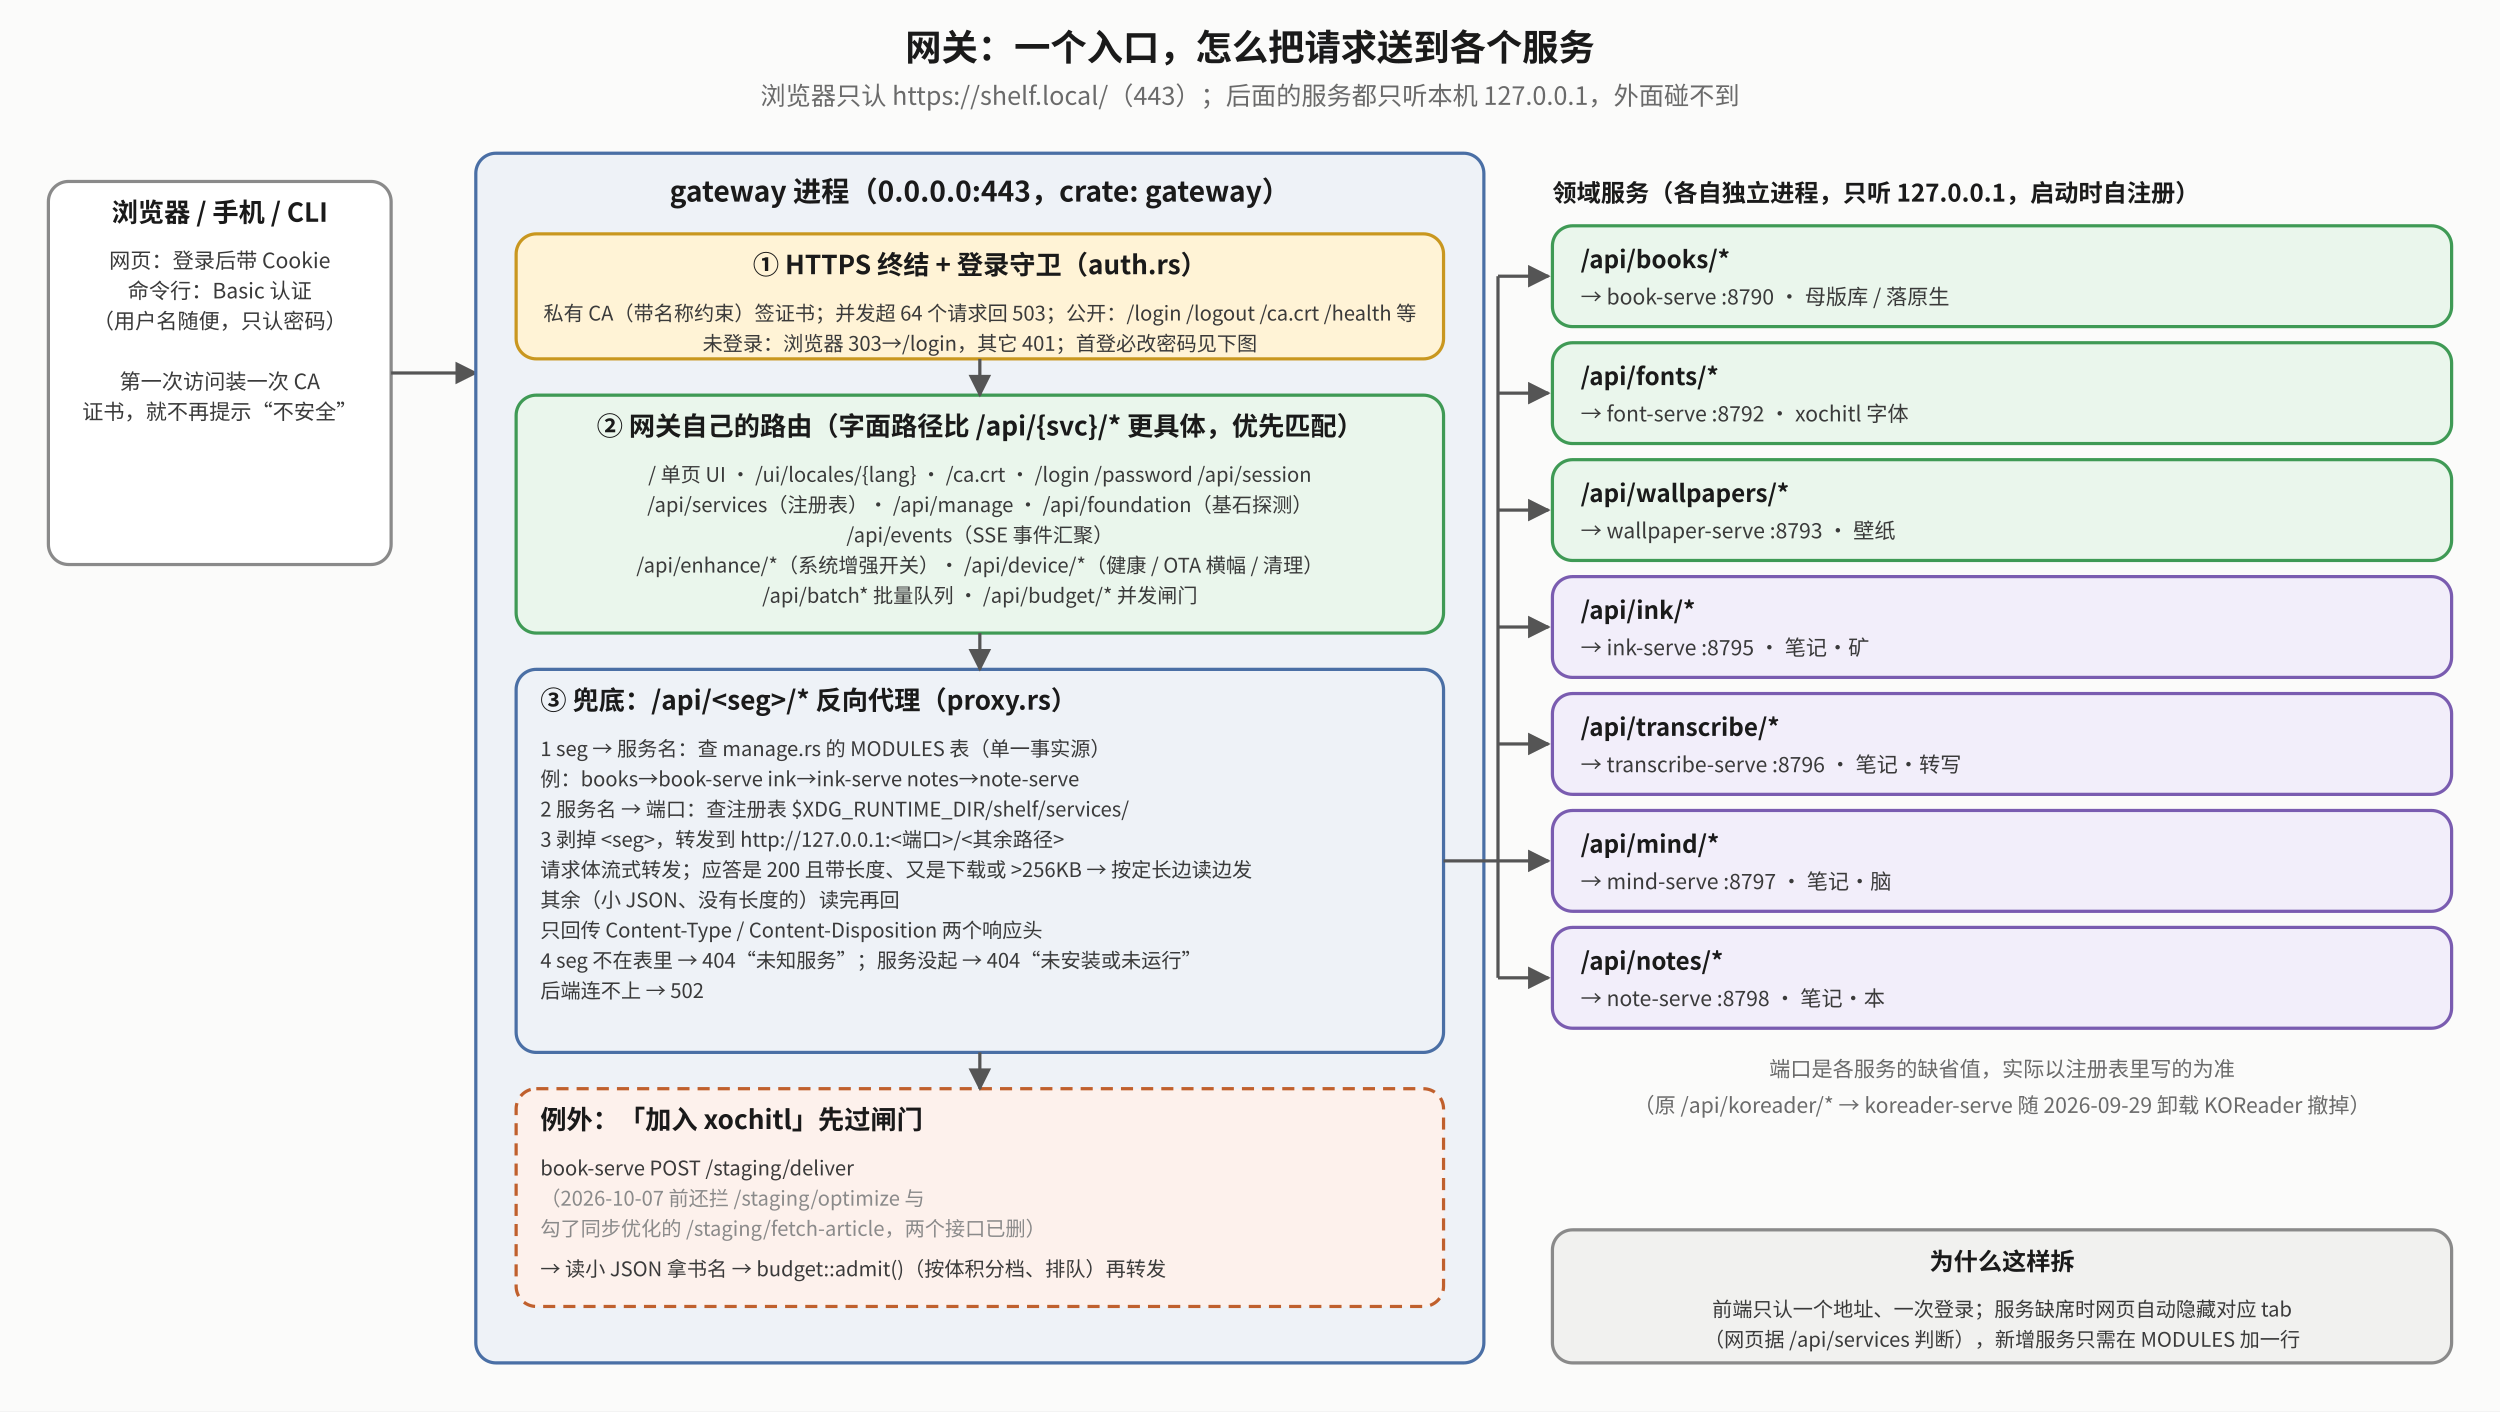
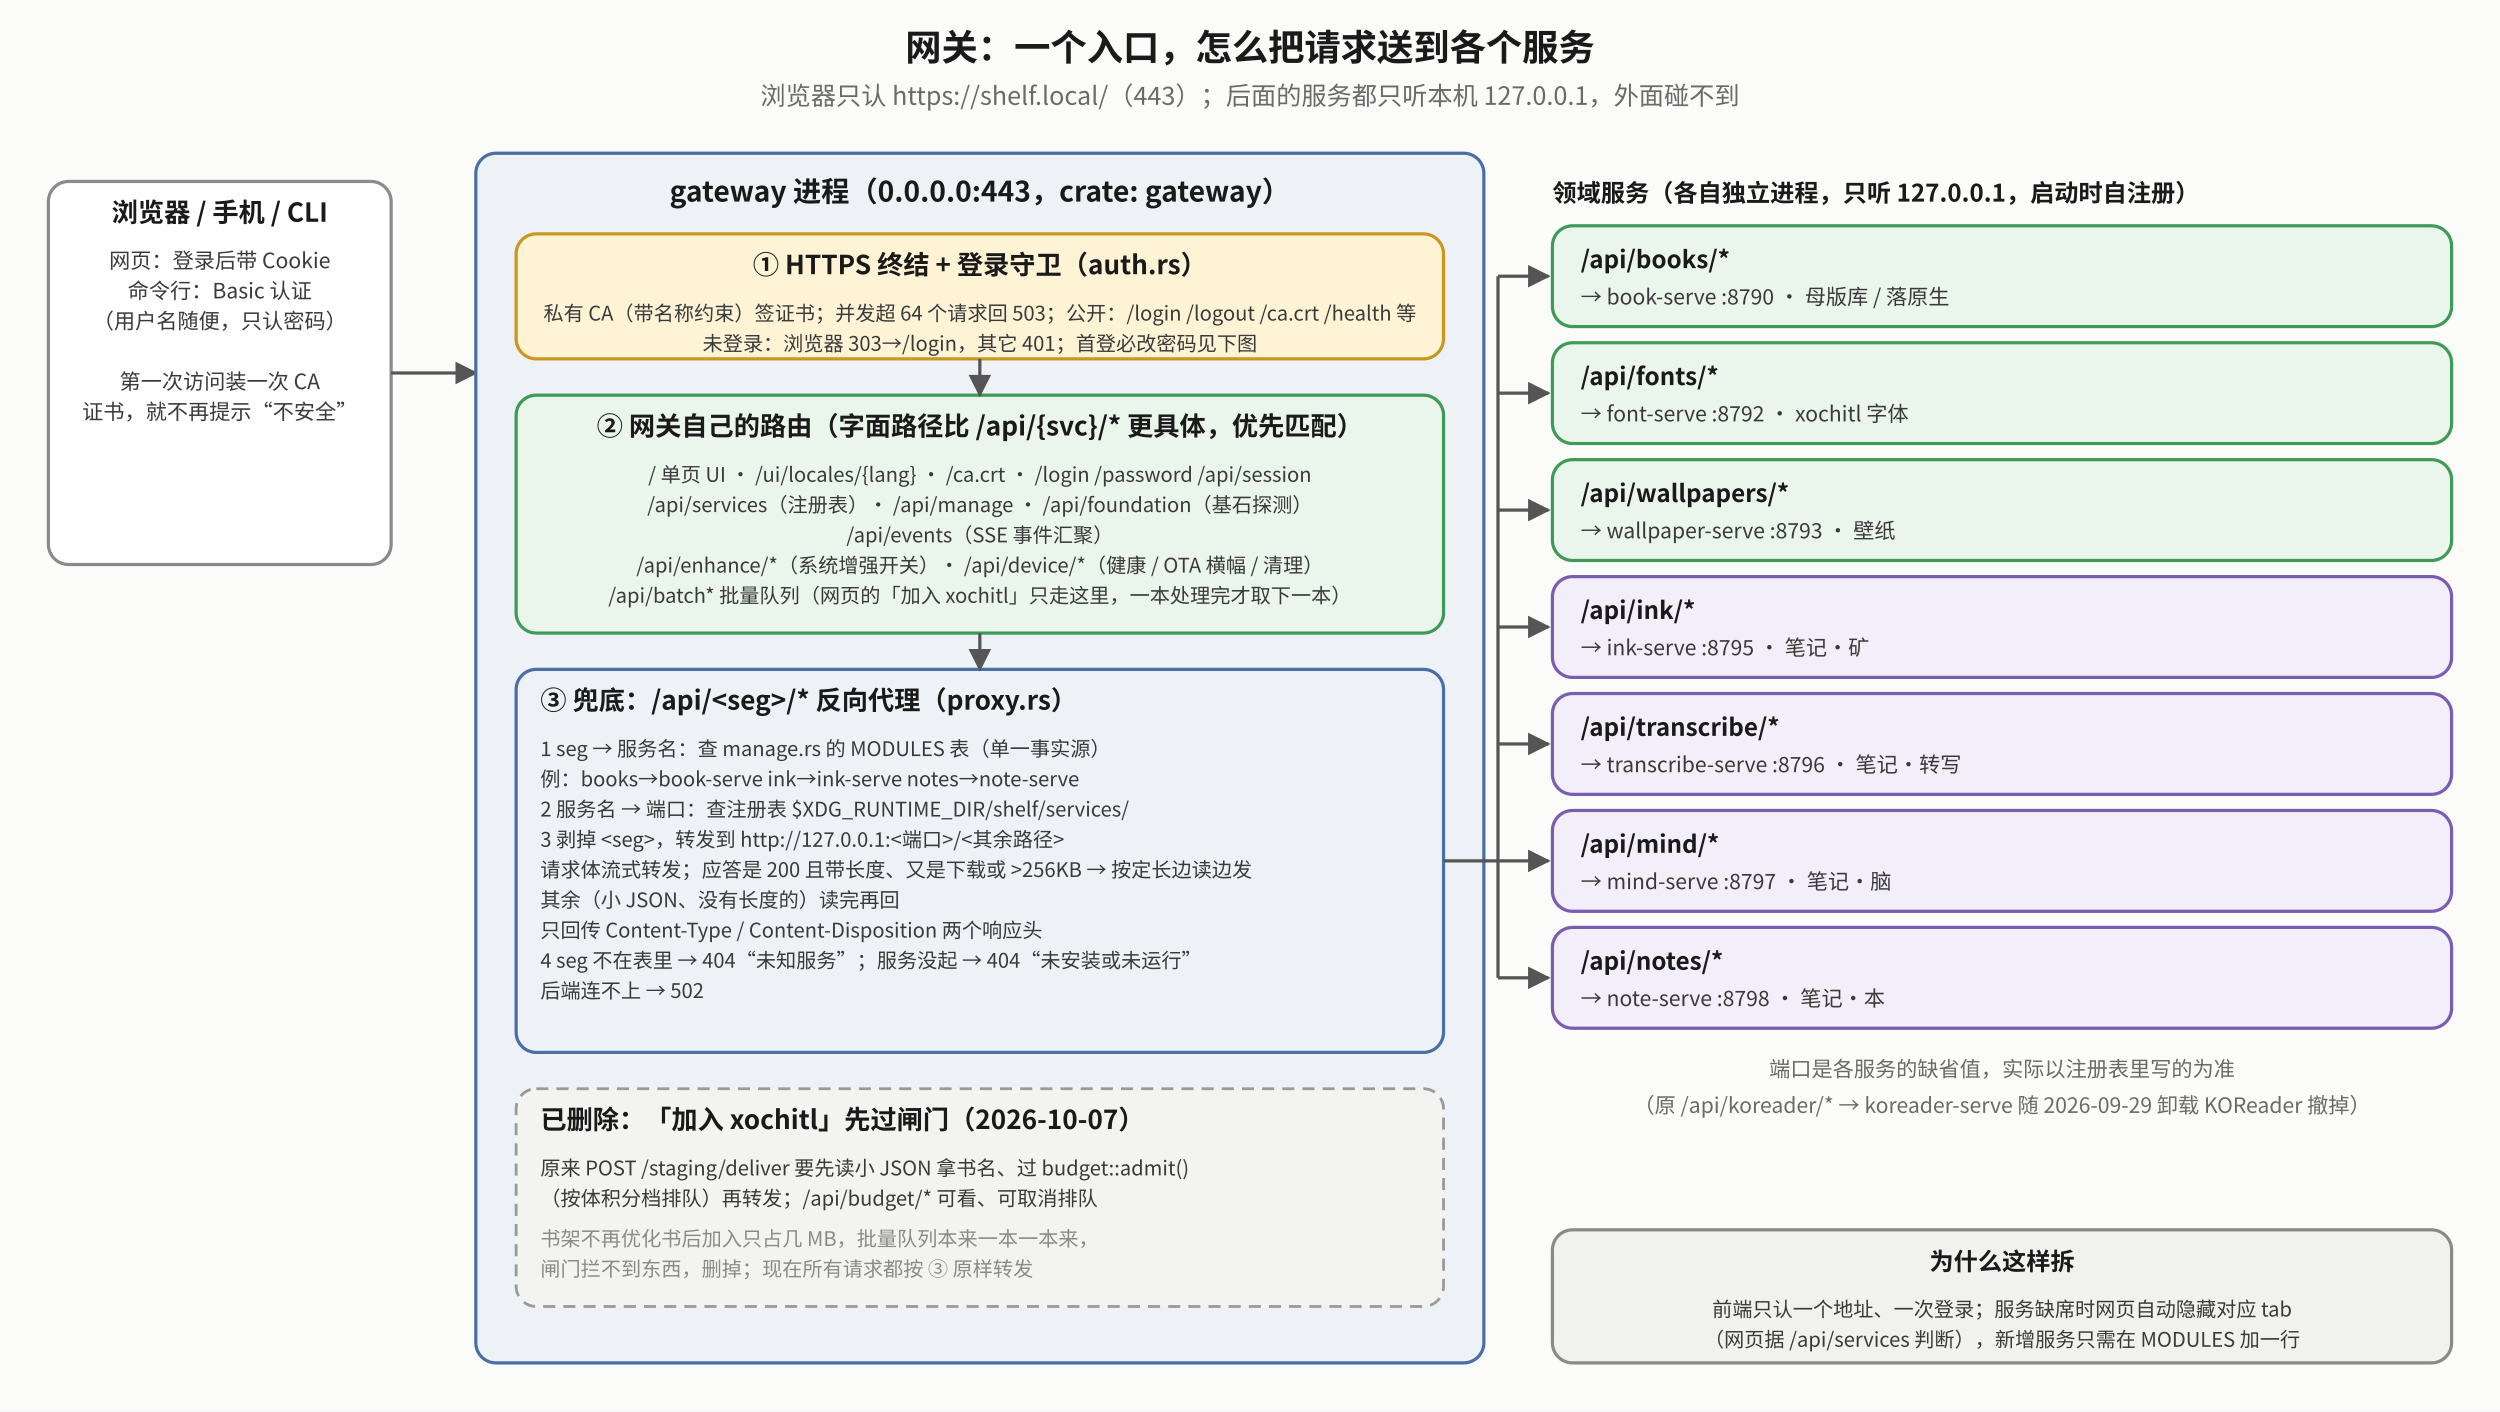
<svg xmlns="http://www.w3.org/2000/svg" viewBox="0 0 1240 700" font-family="Noto Sans CJK SC, sans-serif">
  <defs>
    <marker id="mk" viewBox="0 0 10 10" refX="9" refY="5" markerWidth="7" markerHeight="7" orient="auto-start-reverse">
      <path d="M0,0 L10,5 L0,10 z" fill="#555" />
    </marker>
    <marker id="mr" viewBox="0 0 10 10" refX="9" refY="5" markerWidth="7" markerHeight="7" orient="auto-start-reverse">
      <path d="M0,0 L10,5 L0,10 z" fill="#b0451f" />
    </marker>
    <marker id="mg" viewBox="0 0 10 10" refX="9" refY="5" markerWidth="7" markerHeight="7" orient="auto-start-reverse">
      <path d="M0,0 L10,5 L0,10 z" fill="#2f7d45" />
    </marker>
  </defs>
  <rect x="0" y="0" width="1240" height="700" fill="#fbfbfa" />
  <text x="620.0" y="30" text-anchor="middle" font-size="18" font-weight="bold" fill="#1a1a1a">网关：一个入口，怎么把请求送到各个服务</text>
  <text x="620.0" y="52" text-anchor="middle" font-size="12.5" fill="#6a6a6a">浏览器只认 https://shelf.local/（443）；后面的服务都只听本机 127.0.0.1，外面碰不到</text>
  <rect x="24" y="90" width="170" height="190" rx="10" fill="#ffffff" stroke="#8a8a8a" stroke-width="1.6" />
  <text x="109.0" y="110" text-anchor="middle" font-size="13" font-weight="bold" fill="#1a1a1a">浏览器 / 手机 / CLI</text>
  <text x="109.0" y="133" text-anchor="middle" font-size="10.5" fill="#3a3a3a">网页：登录后带 Cookie</text>
  <text x="109.0" y="148" text-anchor="middle" font-size="10.5" fill="#3a3a3a">命令行：Basic 认证</text>
  <text x="109.0" y="163" text-anchor="middle" font-size="10.5" fill="#3a3a3a">（用户名随便，只认密码）</text>
  <text x="109.0" y="178" text-anchor="middle" font-size="10.5" fill="#3a3a3a" />
  <text x="109.0" y="193" text-anchor="middle" font-size="10.5" fill="#3a3a3a">第一次访问装一次 CA</text>
  <text x="109.0" y="208" text-anchor="middle" font-size="10.5" fill="#3a3a3a">证书，就不再提示“不安全”</text>
  <polyline points="194,185 236,185" fill="none" stroke="#555" stroke-width="1.6" marker-end="url(#mk)" />
  <rect x="236" y="76" width="500" height="600" rx="10" fill="#eef2f7" stroke="#4a6fa5" stroke-width="1.6" />
  <text x="486" y="100" text-anchor="middle" font-size="14" font-weight="bold" fill="#1a1a1a">gateway 进程（0.0.0.0:443，crate: gateway）</text>
  <rect x="256" y="116" width="460" height="62" rx="10" fill="#fff3d6" stroke="#c9971f" stroke-width="1.6" />
  <text x="486.0" y="136" text-anchor="middle" font-size="13" font-weight="bold" fill="#1a1a1a">① HTTPS 终结 + 登录守卫（auth.rs）</text>
  <text x="486.0" y="159" text-anchor="middle" font-size="10" fill="#3a3a3a">私有 CA（带名称约束）签证书；并发超 64 个请求回 503；公开：/login /logout /ca.crt /health 等</text>
  <text x="486.0" y="174" text-anchor="middle" font-size="10" fill="#3a3a3a">未登录：浏览器 303→/login，其它 401；首登必改密码见下图</text>
  <rect x="256" y="196" width="460" height="118" rx="10" fill="#eaf6ec" stroke="#3f9a55" stroke-width="1.6" />
  <text x="486.0" y="216" text-anchor="middle" font-size="13" font-weight="bold" fill="#1a1a1a">② 网关自己的路由（字面路径比 /api/{svc}/* 更具体，优先匹配）</text>
  <text x="486.0" y="239" text-anchor="middle" font-size="10" fill="#3a3a3a">/  单页 UI · /ui/locales/{lang} · /ca.crt · /login /password /api/session</text>
  <text x="486.0" y="254" text-anchor="middle" font-size="10" fill="#3a3a3a">/api/services（注册表）· /api/manage · /api/foundation（基石探测）</text>
  <text x="486.0" y="269" text-anchor="middle" font-size="10" fill="#3a3a3a">/api/events（SSE 事件汇聚）</text>
  <text x="486.0" y="284" text-anchor="middle" font-size="10" fill="#3a3a3a">/api/enhance/*（系统增强开关）· /api/device/*（健康 / OTA 横幅 / 清理）</text>
-   <text x="486.0" y="299" text-anchor="middle" font-size="10" fill="#3a3a3a">/api/batch* 批量队列 · /api/budget/* 并发闸门</text>
+   <text x="486.0" y="299" text-anchor="middle" font-size="10" fill="#3a3a3a">/api/batch* 批量队列（网页的「加入 xochitl」只走这里，一本处理完才取下一本）</text>
  <rect x="256" y="332" width="460" height="190" rx="10" fill="#eef2f7" stroke="#4a6fa5" stroke-width="1.6" />
  <text x="268" y="352" text-anchor="start" font-size="13" font-weight="bold" fill="#1a1a1a">③ 兜底：/api/&lt;seg&gt;/* 反向代理（proxy.rs）</text>
  <text x="268" y="375" text-anchor="start" font-size="10" fill="#3a3a3a">1  seg → 服务名：查 manage.rs 的 MODULES 表（单一事实源）</text>
  <text x="268" y="390" text-anchor="start" font-size="10" fill="#3a3a3a">     例：books→book-serve  ink→ink-serve  notes→note-serve</text>
  <text x="268" y="405" text-anchor="start" font-size="10" fill="#3a3a3a">2  服务名 → 端口：查注册表 $XDG_RUNTIME_DIR/shelf/services/</text>
  <text x="268" y="420" text-anchor="start" font-size="10" fill="#3a3a3a">3  剥掉 &lt;seg&gt;，转发到 http://127.0.0.1:&lt;端口&gt;/&lt;其余路径&gt;</text>
  <text x="268" y="435" text-anchor="start" font-size="10" fill="#3a3a3a">     请求体流式转发；应答是 200 且带长度、又是下载或 &gt;256KB → 按定长边读边发</text>
  <text x="268" y="450" text-anchor="start" font-size="10" fill="#3a3a3a">     其余（小 JSON、没有长度的）读完再回</text>
  <text x="268" y="465" text-anchor="start" font-size="10" fill="#3a3a3a">     只回传 Content-Type / Content-Disposition 两个响应头</text>
  <text x="268" y="480" text-anchor="start" font-size="10" fill="#3a3a3a">4  seg 不在表里 → 404“未知服务”；服务没起 → 404“未安装或未运行”</text>
  <text x="268" y="495" text-anchor="start" font-size="10" fill="#3a3a3a">     后端连不上 → 502</text>
-   <rect x="256" y="540" width="460" height="108" rx="10" fill="#fdf1ec" stroke="#c0602d" stroke-width="1.6" stroke-dasharray="6 4" />
-   <text x="268" y="560" text-anchor="start" font-size="13" font-weight="bold" fill="#1a1a1a">例外：「加入 xochitl」先过闸门</text>
-   <text x="268" y="583" text-anchor="start" font-size="10" fill="#3a3a3a">book-serve  POST /staging/deliver</text>
-   <text x="268" y="598" text-anchor="start" font-size="10" fill="#8a8a8a">（2026-10-07 前还拦 /staging/optimize 与</text>
-   <text x="268" y="613" text-anchor="start" font-size="10" fill="#8a8a8a">勾了同步优化的 /staging/fetch-article，两个接口已删）</text>
-   <text x="268" y="633" text-anchor="start" font-size="10" fill="#3a3a3a">→ 读小 JSON 拿书名 → budget::admit()（按体积分档、排队）再转发</text>
+   <rect x="256" y="540" width="460" height="108" rx="10" fill="#f3f3f1" stroke="#9a9a9a" stroke-width="1.4" stroke-dasharray="6 4" />
+   <text x="268" y="560" text-anchor="start" font-size="13" font-weight="bold" fill="#1a1a1a">已删除：「加入 xochitl」先过闸门（2026-10-07）</text>
+   <text x="268" y="583" text-anchor="start" font-size="10" fill="#3a3a3a">原来 POST /staging/deliver 要先读小 JSON 拿书名、过 budget::admit()</text>
+   <text x="268" y="598" text-anchor="start" font-size="10" fill="#3a3a3a">（按体积分档排队）再转发；/api/budget/* 可看、可取消排队</text>
+   <text x="268" y="618" text-anchor="start" font-size="10" fill="#8a8a8a">书架不再优化书后加入只占几 MB，批量队列本来一本一本来，</text>
+   <text x="268" y="633" text-anchor="start" font-size="10" fill="#8a8a8a">闸门拦不到东西，删掉；现在所有请求都按 ③ 原样转发</text>
  <polyline points="486,178 486,196" fill="none" stroke="#555" stroke-width="1.6" marker-end="url(#mk)" />
  <polyline points="486,314 486,332" fill="none" stroke="#555" stroke-width="1.6" marker-end="url(#mk)" />
-   <polyline points="486,522 486,540" fill="none" stroke="#555" stroke-width="1.6" marker-end="url(#mk)" />
  <text x="770" y="100" text-anchor="start" font-size="12" font-weight="bold" fill="#1a1a1a">领域服务（各自独立进程，只听 127.0.0.1，启动时自注册）</text>
  <rect x="770" y="112" width="446" height="50" rx="10" fill="#eaf6ec" stroke="#3f9a55" stroke-width="1.6" />
  <text x="784" y="133" text-anchor="start" font-size="12" font-weight="bold" fill="#1a1a1a">/api/books/*</text>
  <text x="784" y="151" text-anchor="start" font-size="10.5" fill="#3a3a3a">→ book-serve  :8790  · 母版库 / 落原生</text>
  <polyline points="743,137 768,137" fill="none" stroke="#555" stroke-width="1.6" marker-end="url(#mk)" />
  <rect x="770" y="170" width="446" height="50" rx="10" fill="#eaf6ec" stroke="#3f9a55" stroke-width="1.6" />
  <text x="784" y="191" text-anchor="start" font-size="12" font-weight="bold" fill="#1a1a1a">/api/fonts/*</text>
  <text x="784" y="209" text-anchor="start" font-size="10.5" fill="#3a3a3a">→ font-serve  :8792  · xochitl 字体</text>
  <polyline points="743,195 768,195" fill="none" stroke="#555" stroke-width="1.6" marker-end="url(#mk)" />
  <rect x="770" y="228" width="446" height="50" rx="10" fill="#eaf6ec" stroke="#3f9a55" stroke-width="1.6" />
  <text x="784" y="249" text-anchor="start" font-size="12" font-weight="bold" fill="#1a1a1a">/api/wallpapers/*</text>
  <text x="784" y="267" text-anchor="start" font-size="10.5" fill="#3a3a3a">→ wallpaper-serve  :8793  · 壁纸</text>
  <polyline points="743,253 768,253" fill="none" stroke="#555" stroke-width="1.6" marker-end="url(#mk)" />
  <rect x="770" y="286" width="446" height="50" rx="10" fill="#f2eefa" stroke="#7a5cb0" stroke-width="1.6" />
  <text x="784" y="307" text-anchor="start" font-size="12" font-weight="bold" fill="#1a1a1a">/api/ink/*</text>
  <text x="784" y="325" text-anchor="start" font-size="10.5" fill="#3a3a3a">→ ink-serve  :8795  · 笔记·矿</text>
  <polyline points="743,311 768,311" fill="none" stroke="#555" stroke-width="1.6" marker-end="url(#mk)" />
  <rect x="770" y="344" width="446" height="50" rx="10" fill="#f2eefa" stroke="#7a5cb0" stroke-width="1.6" />
  <text x="784" y="365" text-anchor="start" font-size="12" font-weight="bold" fill="#1a1a1a">/api/transcribe/*</text>
  <text x="784" y="383" text-anchor="start" font-size="10.5" fill="#3a3a3a">→ transcribe-serve  :8796  · 笔记·转写</text>
  <polyline points="743,369 768,369" fill="none" stroke="#555" stroke-width="1.6" marker-end="url(#mk)" />
  <rect x="770" y="402" width="446" height="50" rx="10" fill="#f2eefa" stroke="#7a5cb0" stroke-width="1.6" />
  <text x="784" y="423" text-anchor="start" font-size="12" font-weight="bold" fill="#1a1a1a">/api/mind/*</text>
  <text x="784" y="441" text-anchor="start" font-size="10.5" fill="#3a3a3a">→ mind-serve  :8797  · 笔记·脑</text>
  <polyline points="743,427 768,427" fill="none" stroke="#555" stroke-width="1.6" marker-end="url(#mk)" />
  <rect x="770" y="460" width="446" height="50" rx="10" fill="#f2eefa" stroke="#7a5cb0" stroke-width="1.6" />
  <text x="784" y="481" text-anchor="start" font-size="12" font-weight="bold" fill="#1a1a1a">/api/notes/*</text>
  <text x="784" y="499" text-anchor="start" font-size="10.5" fill="#3a3a3a">→ note-serve  :8798  · 笔记·本</text>
  <polyline points="743,485 768,485" fill="none" stroke="#555" stroke-width="1.6" marker-end="url(#mk)" />
  <polyline points="716,427 743,427" fill="none" stroke="#555" stroke-width="1.6" />
  <polyline points="743,137 743,485" fill="none" stroke="#555" stroke-width="1.6" />
  <text x="993" y="534" text-anchor="middle" font-size="10.5" fill="#6a6a6a">端口是各服务的缺省值，实际以注册表里写的为准</text>
  <text x="993" y="552" text-anchor="middle" font-size="10.5" fill="#6a6a6a">（原 /api/koreader/* → koreader-serve 随 2026-09-29 卸载 KOReader 撤掉）</text>
  <rect x="770" y="610" width="446" height="66" rx="10" fill="#f1f1ef" stroke="#8a8a8a" stroke-width="1.6" />
  <text x="993.0" y="630" text-anchor="middle" font-size="12" font-weight="bold" fill="#1a1a1a">为什么这样拆</text>
  <text x="993.0" y="653" text-anchor="middle" font-size="10" fill="#3a3a3a">前端只认一个地址、一次登录；服务缺席时网页自动隐藏对应 tab</text>
  <text x="993.0" y="668" text-anchor="middle" font-size="10" fill="#3a3a3a">（网页据 /api/services 判断），新增服务只需在 MODULES 加一行</text>
</svg>
